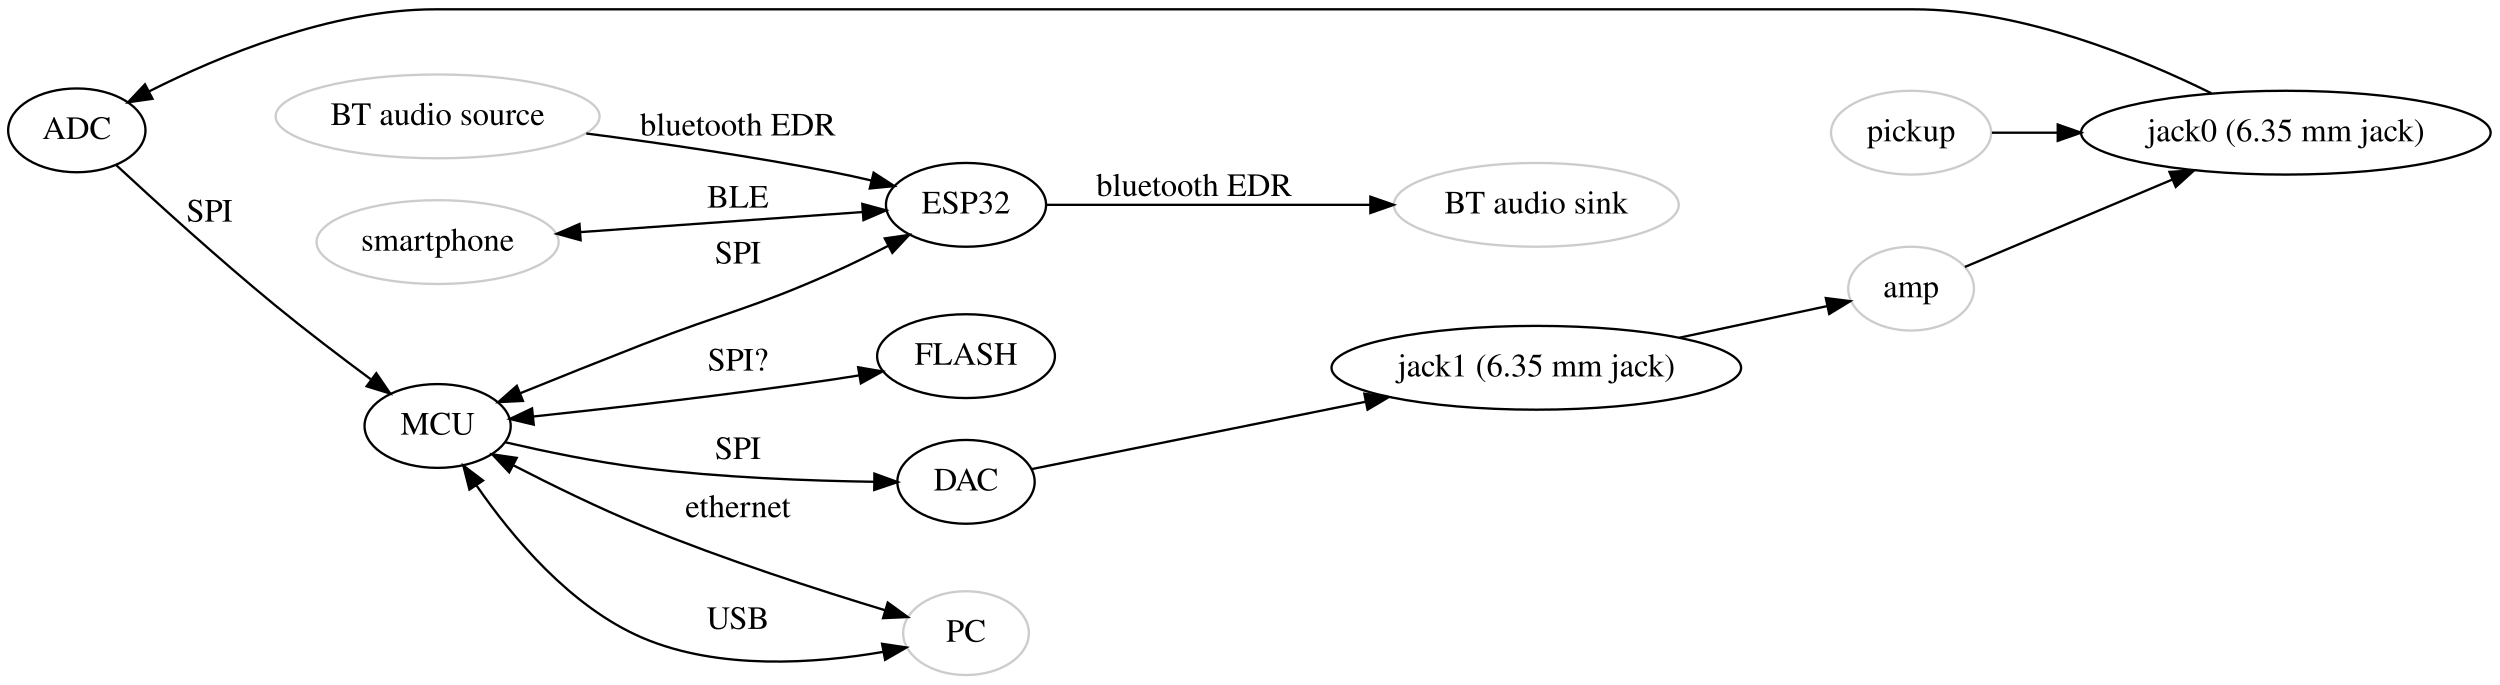
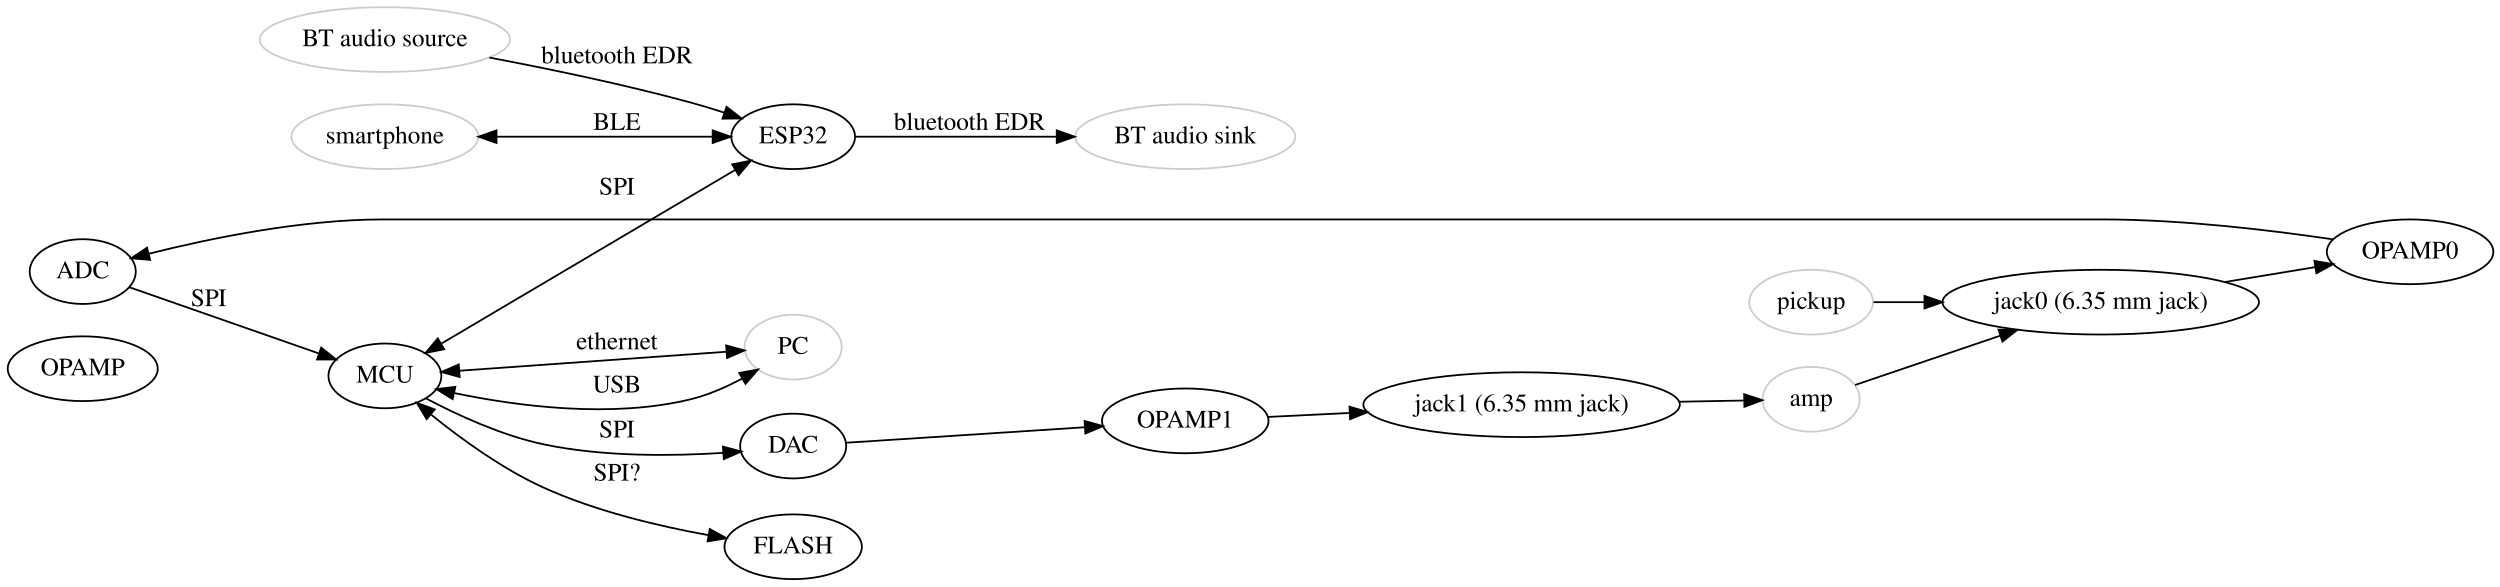
- <svg xmlns="http://www.w3.org/2000/svg" width="1074pt" height="294pt" viewBox="0.00 0.00 1074.00 294.00">
-   <g id="graph0" class="graph" transform="scale(1 1) rotate(0) translate(4 290)">
-     <polygon fill="white" stroke="white" points="-4,5 -4,-290 1071,-290 1071,5 -4,5" />
+ <svg xmlns="http://www.w3.org/2000/svg" width="1390pt" height="326pt" viewBox="0.00 0.00 1390.00 326.00">
+   <g id="graph0" class="graph" transform="scale(1 1) rotate(0) translate(4 322)">
+     <polygon fill="white" stroke="white" points="-4,5 -4,-322 1387,-322 1387,5 -4,5" />
    <g id="node1" class="node">
-       <ellipse fill="none" stroke="black" cx="29" cy="-234" rx="29.497" ry="18" />
-       <text text-anchor="middle" x="29" y="-230.3" font-family="Times,serif" font-size="14.00">ADC</text>
+       <ellipse fill="none" stroke="black" cx="42" cy="-117" rx="41.693" ry="18" />
+       <text text-anchor="middle" x="42" y="-113.3" font-family="Times,serif" font-size="14.00">OPAMP</text>
    </g>
    <g id="node2" class="node">
-       <ellipse fill="none" stroke="black" cx="184" cy="-107" rx="31.396" ry="18" />
-       <text text-anchor="middle" x="184" y="-103.3" font-family="Times,serif" font-size="14.00">MCU</text>
+       <ellipse fill="none" stroke="black" cx="42" cy="-171" rx="29.497" ry="18" />
+       <text text-anchor="middle" x="42" y="-167.3" font-family="Times,serif" font-size="14.00">ADC</text>
+     </g>
+     <g id="node3" class="node">
+       <ellipse fill="none" stroke="black" cx="210" cy="-113" rx="31.396" ry="18" />
+       <text text-anchor="middle" x="210" y="-109.3" font-family="Times,serif" font-size="14.00">MCU</text>
+     </g>
+     <g id="edge3" class="edge">
+       <path fill="none" stroke="black" d="M67.852,-162.317C95.764,-152.564 141.307,-136.652 173.087,-125.548" />
+       <polygon fill="black" stroke="black" points="174.595,-128.728 182.881,-122.126 172.286,-122.12 174.595,-128.728" />
+       <text text-anchor="middle" x="112" y="-151.8" font-family="Times,serif" font-size="14.00">SPI</text>
+     </g>
+     <g id="node5" class="node">
+       <ellipse fill="none" stroke="black" cx="437" cy="-74" rx="29.497" ry="18" />
+       <text text-anchor="middle" x="437" y="-70.3" font-family="Times,serif" font-size="14.00">DAC</text>
+     </g>
+     <g id="edge4" class="edge">
+       <path fill="none" stroke="black" d="M232.7,-100.567C249.817,-91.502 274.624,-79.971 298,-75 331.248,-67.93 370.029,-68.389 397.998,-70.204" />
+       <polygon fill="black" stroke="black" points="397.924,-73.708 408.155,-70.953 398.439,-66.727 397.924,-73.708" />
+       <text text-anchor="middle" x="339" y="-78.8" font-family="Times,serif" font-size="14.00">SPI</text>
+     </g>
+     <g id="node4" class="node">
+       <ellipse fill="none" stroke="black" cx="437" cy="-246" rx="34.394" ry="18" />
+       <text text-anchor="middle" x="437" y="-242.3" font-family="Times,serif" font-size="14.00">ESP32</text>
+     </g>
+     <g id="edge5" class="edge">
+       <path fill="none" stroke="black" d="M241.448,-130.998C284.218,-156.28 361.673,-202.065 404.83,-227.575" />
+       <polygon fill="black" stroke="black" points="242.963,-127.828 232.574,-125.753 239.401,-133.854 242.963,-127.828" />
+       <polygon fill="black" stroke="black" points="403.104,-230.62 413.493,-232.696 406.666,-224.594 403.104,-230.62" />
+       <text text-anchor="middle" x="339" y="-213.8" font-family="Times,serif" font-size="14.00">SPI</text>
+     </g>
+     <g id="node6" class="node">
+       <ellipse fill="none" stroke="black" cx="437" cy="-18" rx="38.194" ry="18" />
+       <text text-anchor="middle" x="437" y="-14.3" font-family="Times,serif" font-size="14.00">FLASH</text>
+     </g>
+     <g id="edge6" class="edge">
+       <path fill="none" stroke="black" d="M235.828,-91.354C252.415,-77.931 275.285,-61.333 298,-51 327.128,-37.749 362.229,-29.449 389.74,-24.487" />
+       <polygon fill="black" stroke="black" points="233.23,-88.96 227.76,-98.034 237.695,-94.352 233.23,-88.96" />
+       <polygon fill="black" stroke="black" points="390.621,-27.887 399.885,-22.745 389.437,-20.988 390.621,-27.887" />
+       <text text-anchor="middle" x="339" y="-54.8" font-family="Times,serif" font-size="14.00">SPI?</text>
+     </g>
+     <g id="node13" class="node">
+       <ellipse fill="none" stroke="#cccccc" cx="437" cy="-129" rx="27" ry="18" />
+       <text text-anchor="middle" x="437" y="-125.3" font-family="Times,serif" font-size="14.00">PC</text>
+     </g>
+     <g id="edge15" class="edge">
+       <path fill="none" stroke="black" d="M251.554,-115.884C293.838,-118.891 359.484,-123.559 399.993,-126.439" />
+       <polygon fill="black" stroke="black" points="251.568,-112.376 241.345,-115.158 251.071,-119.358 251.568,-112.376" />
+       <polygon fill="black" stroke="black" points="399.745,-129.931 409.968,-127.149 400.242,-122.948 399.745,-129.931" />
+       <text text-anchor="middle" x="339" y="-127.8" font-family="Times,serif" font-size="14.00">ethernet</text>
+     </g>
+     <g id="edge16" class="edge">
+       <path fill="none" stroke="black" d="M248.791,-103.418C283.406,-96.205 335.822,-89.24 380,-100 389.765,-102.378 399.727,-106.78 408.49,-111.448" />
+       <polygon fill="black" stroke="black" points="247.665,-100.082 238.649,-105.645 249.167,-106.919 247.665,-100.082" />
+       <polygon fill="black" stroke="black" points="407.036,-114.647 417.461,-116.535 410.489,-108.558 407.036,-114.647" />
+       <text text-anchor="middle" x="339" y="-103.8" font-family="Times,serif" font-size="14.00">USB</text>
+     </g>
+     <g id="node11" class="node">
+       <ellipse fill="none" stroke="#cccccc" cx="655" cy="-246" rx="61.189" ry="18" />
+       <text text-anchor="middle" x="655" y="-242.3" font-family="Times,serif" font-size="14.00">BT audio sink</text>
+     </g>
+     <g id="edge12" class="edge">
+       <path fill="none" stroke="black" d="M471.75,-246C501.467,-246 545.72,-246 583.178,-246" />
+       <polygon fill="black" stroke="black" points="583.545,-249.5 593.545,-246 583.545,-242.5 583.545,-249.5" />
+       <text text-anchor="middle" x="535" y="-249.8" font-family="Times,serif" font-size="14.00">bluetooth EDR</text>
+     </g>
+     <g id="node16" class="node">
+       <ellipse fill="none" stroke="black" cx="655" cy="-88" rx="46.292" ry="18" />
+       <text text-anchor="middle" x="655" y="-84.3" font-family="Times,serif" font-size="14.00">OPAMP1</text>
+     </g>
+     <g id="edge2" class="edge">
+       <path fill="none" stroke="black" d="M466.238,-75.83C499.833,-78.008 556.692,-81.693 599.057,-84.439" />
+       <polygon fill="black" stroke="black" points="599.015,-87.943 609.22,-85.098 599.467,-80.958 599.015,-87.943" />
+     </g>
+     <g id="node7" class="node">
+       <ellipse fill="none" stroke="black" cx="1164" cy="-154" rx="87.985" ry="18" />
+       <text text-anchor="middle" x="1164" y="-150.3" font-family="Times,serif" font-size="14.00">jack0 (6.35 mm jack)</text>
+     </g>
+     <g id="node15" class="node">
+       <ellipse fill="none" stroke="black" cx="1336" cy="-182" rx="46.292" ry="18" />
+       <text text-anchor="middle" x="1336" y="-178.3" font-family="Times,serif" font-size="14.00">OPAMP0</text>
+     </g>
+     <g id="edge8" class="edge">
+       <path fill="none" stroke="black" d="M1233.17,-165.227C1249.84,-167.973 1267.41,-170.867 1283.17,-173.464" />
+       <polygon fill="black" stroke="black" points="1282.81,-176.951 1293.24,-175.122 1283.95,-170.044 1282.81,-176.951" />
+     </g>
+     <g id="node8" class="node">
+       <ellipse fill="none" stroke="black" cx="842" cy="-97" rx="87.985" ry="18" />
+       <text text-anchor="middle" x="842" y="-93.3" font-family="Times,serif" font-size="14.00">jack1 (6.35 mm jack)</text>
+     </g>
+     <g id="node10" class="node">
+       <ellipse fill="none" stroke="#cccccc" cx="1003" cy="-100" rx="27" ry="18" />
+       <text text-anchor="middle" x="1003" y="-96.3" font-family="Times,serif" font-size="14.00">amp</text>
+     </g>
+     <g id="edge13" class="edge">
+       <path fill="none" stroke="black" d="M929.479,-98.632C942.153,-98.871 954.588,-99.105 965.483,-99.311" />
+       <polygon fill="black" stroke="black" points="965.752,-102.817 975.817,-99.506 965.885,-95.818 965.752,-102.817" />
+     </g>
+     <g id="node9" class="node">
+       <ellipse fill="none" stroke="#cccccc" cx="1003" cy="-154" rx="34.394" ry="18" />
+       <text text-anchor="middle" x="1003" y="-150.3" font-family="Times,serif" font-size="14.00">pickup</text>
+     </g>
+     <g id="edge10" class="edge">
+       <path fill="none" stroke="black" d="M1037.72,-154C1046.27,-154 1055.88,-154 1065.89,-154" />
+       <polygon fill="black" stroke="black" points="1066.01,-157.5 1076.01,-154 1066.01,-150.5 1066.01,-157.5" />
+     </g>
+     <g id="edge11" class="edge">
+       <path fill="none" stroke="black" d="M1027.46,-107.968C1048.63,-115.159 1080.6,-126.014 1108.17,-135.377" />
+       <polygon fill="black" stroke="black" points="1107.12,-138.717 1117.71,-138.618 1109.37,-132.088 1107.12,-138.717" />
+     </g>
+     <g id="node12" class="node">
+       <ellipse fill="none" stroke="#cccccc" cx="210" cy="-300" rx="69.588" ry="18" />
+       <text text-anchor="middle" x="210" y="-296.3" font-family="Times,serif" font-size="14.00">BT audio source</text>
+     </g>
+     <g id="edge9" class="edge">
+       <path fill="none" stroke="black" d="M268.132,-289.979C301.073,-283.751 343.137,-275.03 380,-265 386.111,-263.337 392.529,-261.373 398.75,-259.348" />
+       <polygon fill="black" stroke="black" points="399.922,-262.647 408.293,-256.152 397.699,-256.009 399.922,-262.647" />
+       <text text-anchor="middle" x="339" y="-286.8" font-family="Times,serif" font-size="14.00">bluetooth EDR</text>
+     </g>
+     <g id="node14" class="node">
+       <ellipse fill="none" stroke="#cccccc" cx="210" cy="-246" rx="51.991" ry="18" />
+       <text text-anchor="middle" x="210" y="-242.3" font-family="Times,serif" font-size="14.00">smartphone</text>
+     </g>
+     <g id="edge14" class="edge">
+       <path fill="none" stroke="black" d="M272.145,-246C310.075,-246 357.922,-246 392.102,-246" />
+       <polygon fill="black" stroke="black" points="272.056,-242.5 262.056,-246 272.056,-249.5 272.056,-242.5" />
+       <polygon fill="black" stroke="black" points="392.245,-249.5 402.245,-246 392.245,-242.5 392.245,-249.5" />
+       <text text-anchor="middle" x="339" y="-249.8" font-family="Times,serif" font-size="14.00">BLE</text>
    </g>
    <g id="edge1" class="edge">
-       <path fill="none" stroke="black" d="M45.758,-219.218C62.384,-203.791 89.52,-179.095 114,-159 127.283,-148.097 142.495,-136.538 155.251,-127.095" />
-       <polygon fill="black" stroke="black" points="157.652,-129.673 163.635,-120.929 153.505,-124.034 157.652,-129.673" />
-       <text text-anchor="middle" x="86" y="-194.8" font-family="Times,serif" font-size="14.00">SPI</text>
-     </g>
-     <g id="node4" class="node">
-       <ellipse fill="none" stroke="black" cx="411" cy="-83" rx="29.497" ry="18" />
-       <text text-anchor="middle" x="411" y="-79.3" font-family="Times,serif" font-size="14.00">DAC</text>
-     </g>
-     <g id="edge2" class="edge">
-       <path fill="none" stroke="black" d="M213.02,-100.009C229.978,-96.078 252.102,-91.475 272,-89 305.446,-84.84 343.762,-83.439 371.52,-83.022" />
-       <polygon fill="black" stroke="black" points="371.65,-86.521 381.609,-82.907 371.57,-79.521 371.65,-86.521" />
-       <text text-anchor="middle" x="313" y="-92.8" font-family="Times,serif" font-size="14.00">SPI</text>
-     </g>
-     <g id="node3" class="node">
-       <ellipse fill="none" stroke="black" cx="411" cy="-202" rx="34.394" ry="18" />
-       <text text-anchor="middle" x="411" y="-198.3" font-family="Times,serif" font-size="14.00">ESP32</text>
-     </g>
-     <g id="edge3" class="edge">
-       <path fill="none" stroke="black" d="M219.531,-121.086C235.471,-127.538 254.667,-135.238 272,-142 308.297,-156.161 318.419,-157.126 354,-173 361.748,-176.457 369.937,-180.478 377.589,-184.405" />
-       <polygon fill="black" stroke="black" points="220.654,-117.764 210.072,-117.249 218.023,-124.251 220.654,-117.764" />
-       <polygon fill="black" stroke="black" points="376.107,-187.58 386.592,-189.105 379.347,-181.374 376.107,-187.58" />
-       <text text-anchor="middle" x="313" y="-176.8" font-family="Times,serif" font-size="14.00">SPI</text>
-     </g>
-     <g id="node5" class="node">
-       <ellipse fill="none" stroke="black" cx="411" cy="-137" rx="38.194" ry="18" />
-       <text text-anchor="middle" x="411" y="-133.3" font-family="Times,serif" font-size="14.00">FLASH</text>
-     </g>
-     <g id="edge4" class="edge">
-       <path fill="none" stroke="black" d="M225.082,-111.071C259.381,-114.715 310.034,-120.479 354,-127 357.633,-127.539 361.392,-128.132 365.164,-128.753" />
-       <polygon fill="black" stroke="black" points="225.299,-107.575 214.988,-110.01 224.567,-114.536 225.299,-107.575" />
-       <polygon fill="black" stroke="black" points="364.656,-132.217 375.101,-130.44 365.828,-125.315 364.656,-132.217" />
-       <text text-anchor="middle" x="313" y="-130.8" font-family="Times,serif" font-size="14.00">SPI?</text>
-     </g>
-     <g id="node12" class="node">
-       <ellipse fill="none" stroke="#cccccc" cx="411" cy="-18" rx="27" ry="18" />
-       <text text-anchor="middle" x="411" y="-14.3" font-family="Times,serif" font-size="14.00">PC</text>
-     </g>
-     <g id="edge13" class="edge">
-       <path fill="none" stroke="black" d="M216.59,-90.08C232.892,-81.685 253.245,-71.718 272,-64 306.84,-49.663 347.937,-36.415 376.167,-27.855" />
-       <polygon fill="black" stroke="black" points="214.756,-87.089 207.503,-94.812 217.989,-93.297 214.756,-87.089" />
-       <polygon fill="black" stroke="black" points="377.378,-31.146 385.951,-24.92 375.367,-24.441 377.378,-31.146" />
-       <text text-anchor="middle" x="313" y="-67.8" font-family="Times,serif" font-size="14.00">ethernet</text>
-     </g>
-     <g id="edge14" class="edge">
-       <path fill="none" stroke="black" d="M200.744,-81.391C215.915,-59.398 241.087,-29.213 272,-16 304.966,-1.909 346.539,-4.973 375.396,-9.952" />
-       <polygon fill="black" stroke="black" points="197.676,-79.684 195.054,-89.95 203.506,-83.56 197.676,-79.684" />
-       <polygon fill="black" stroke="black" points="374.936,-13.427 385.412,-11.845 376.236,-6.549 374.936,-13.427" />
-       <text text-anchor="middle" x="313" y="-19.8" font-family="Times,serif" font-size="14.00">USB</text>
-     </g>
-     <g id="node10" class="node">
-       <ellipse fill="none" stroke="#cccccc" cx="656" cy="-202" rx="61.189" ry="18" />
-       <text text-anchor="middle" x="656" y="-198.3" font-family="Times,serif" font-size="14.00">BT audio sink</text>
-     </g>
-     <g id="edge9" class="edge">
-       <path fill="none" stroke="black" d="M445.533,-202C481.241,-202 538.797,-202 584.549,-202" />
-       <polygon fill="black" stroke="black" points="584.713,-205.5 594.712,-202 584.712,-198.5 584.713,-205.5" />
-       <text text-anchor="middle" x="509" y="-205.8" font-family="Times,serif" font-size="14.00">bluetooth EDR</text>
-     </g>
-     <g id="node7" class="node">
-       <ellipse fill="none" stroke="black" cx="656" cy="-132" rx="87.985" ry="18" />
-       <text text-anchor="middle" x="656" y="-128.3" font-family="Times,serif" font-size="14.00">jack1 (6.35 mm jack)</text>
-     </g>
-     <g id="edge10" class="edge">
-       <path fill="none" stroke="black" d="M438.934,-88.431C473.384,-95.378 534.38,-107.678 582.799,-117.441" />
-       <polygon fill="black" stroke="black" points="582.119,-120.874 592.614,-119.42 583.503,-114.012 582.119,-120.874" />
-     </g>
-     <g id="node6" class="node">
-       <ellipse fill="none" stroke="black" cx="978" cy="-233" rx="87.985" ry="18" />
-       <text text-anchor="middle" x="978" y="-229.3" font-family="Times,serif" font-size="14.00">jack0 (6.35 mm jack)</text>
-     </g>
-     <g id="edge8" class="edge">
-       <path fill="none" stroke="black" d="M946.038,-249.915C914.711,-265.426 864.41,-286 818,-286 183,-286 183,-286 183,-286 138.446,-286 90.289,-265.988 60.146,-250.793" />
-       <polygon fill="black" stroke="black" points="61.509,-247.557 51.02,-246.061 58.286,-253.771 61.509,-247.557" />
-     </g>
-     <g id="node9" class="node">
-       <ellipse fill="none" stroke="#cccccc" cx="817" cy="-166" rx="27" ry="18" />
-       <text text-anchor="middle" x="817" y="-162.3" font-family="Times,serif" font-size="14.00">amp</text>
-     </g>
-     <g id="edge11" class="edge">
-       <path fill="none" stroke="black" d="M717.565,-144.951C739.039,-149.543 762.469,-154.553 781.082,-158.533" />
-       <polygon fill="black" stroke="black" points="780.373,-161.961 790.884,-160.629 781.837,-155.116 780.373,-161.961" />
-     </g>
-     <g id="node8" class="node">
-       <ellipse fill="none" stroke="#cccccc" cx="817" cy="-233" rx="34.394" ry="18" />
-       <text text-anchor="middle" x="817" y="-229.3" font-family="Times,serif" font-size="14.00">pickup</text>
-     </g>
-     <g id="edge6" class="edge">
-       <path fill="none" stroke="black" d="M851.72,-233C860.266,-233 869.883,-233 879.891,-233" />
-       <polygon fill="black" stroke="black" points="880.006,-236.5 890.006,-233 880.006,-229.5 880.006,-236.5" />
+       <path fill="none" stroke="black" d="M1293.21,-188.908C1258.88,-193.984 1208.92,-200 1165,-200 209,-200 209,-200 209,-200 163.53,-200 112.085,-189.311 78.68,-180.912" />
+       <polygon fill="black" stroke="black" points="79.476,-177.503 68.919,-178.393 77.727,-184.281 79.476,-177.503" />
    </g>
    <g id="edge7" class="edge">
-       <path fill="none" stroke="black" d="M840.108,-175.316C863.053,-184.985 899.656,-200.408 929.241,-212.875" />
-       <polygon fill="black" stroke="black" points="928,-216.15 938.574,-216.808 930.718,-209.699 928,-216.15" />
-     </g>
-     <g id="node11" class="node">
-       <ellipse fill="none" stroke="#cccccc" cx="184" cy="-240" rx="69.588" ry="18" />
-       <text text-anchor="middle" x="184" y="-236.3" font-family="Times,serif" font-size="14.00">BT audio source</text>
-     </g>
-     <g id="edge5" class="edge">
-       <path fill="none" stroke="black" d="M247.861,-232.652C279.784,-228.521 319.099,-222.822 354,-216 359.348,-214.955 364.951,-213.722 370.458,-212.428" />
-       <polygon fill="black" stroke="black" points="371.304,-215.825 380.194,-210.062 369.65,-209.023 371.304,-215.825" />
-       <text text-anchor="middle" x="313" y="-231.8" font-family="Times,serif" font-size="14.00">bluetooth EDR</text>
-     </g>
-     <g id="node13" class="node">
-       <ellipse fill="none" stroke="#cccccc" cx="184" cy="-186" rx="51.991" ry="18" />
-       <text text-anchor="middle" x="184" y="-182.3" font-family="Times,serif" font-size="14.00">smartphone</text>
-     </g>
-     <g id="edge12" class="edge">
-       <path fill="none" stroke="black" d="M245.362,-190.292C283.544,-193.008 332.014,-196.454 366.452,-198.903" />
-       <polygon fill="black" stroke="black" points="245.437,-186.789 235.214,-189.571 244.941,-193.771 245.437,-186.789" />
-       <polygon fill="black" stroke="black" points="366.439,-202.411 376.662,-199.629 366.935,-195.429 366.439,-202.411" />
-       <text text-anchor="middle" x="313" y="-200.8" font-family="Times,serif" font-size="14.00">BLE</text>
+       <path fill="none" stroke="black" d="M701.256,-90.202C714.945,-90.868 730.521,-91.625 746.185,-92.387" />
+       <polygon fill="black" stroke="black" points="746.315,-95.898 756.473,-92.888 746.655,-88.906 746.315,-95.898" />
    </g>
  </g>
</svg>
